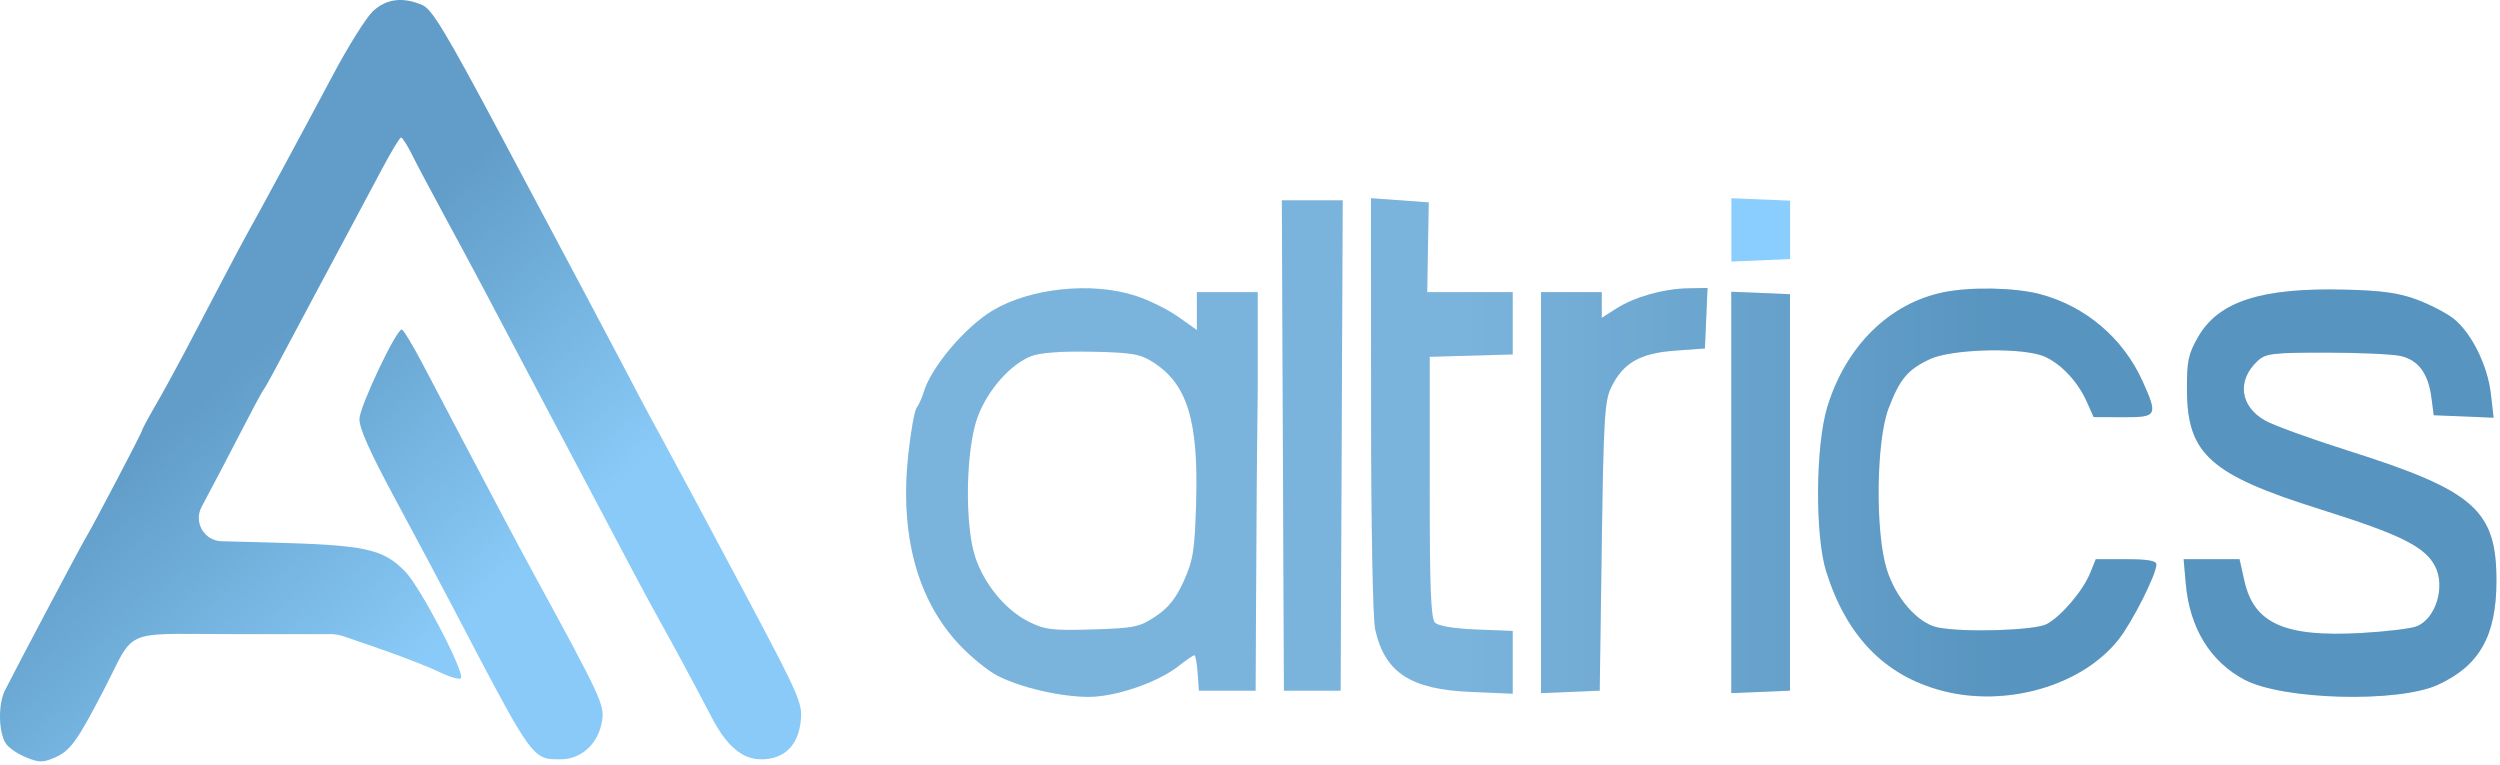
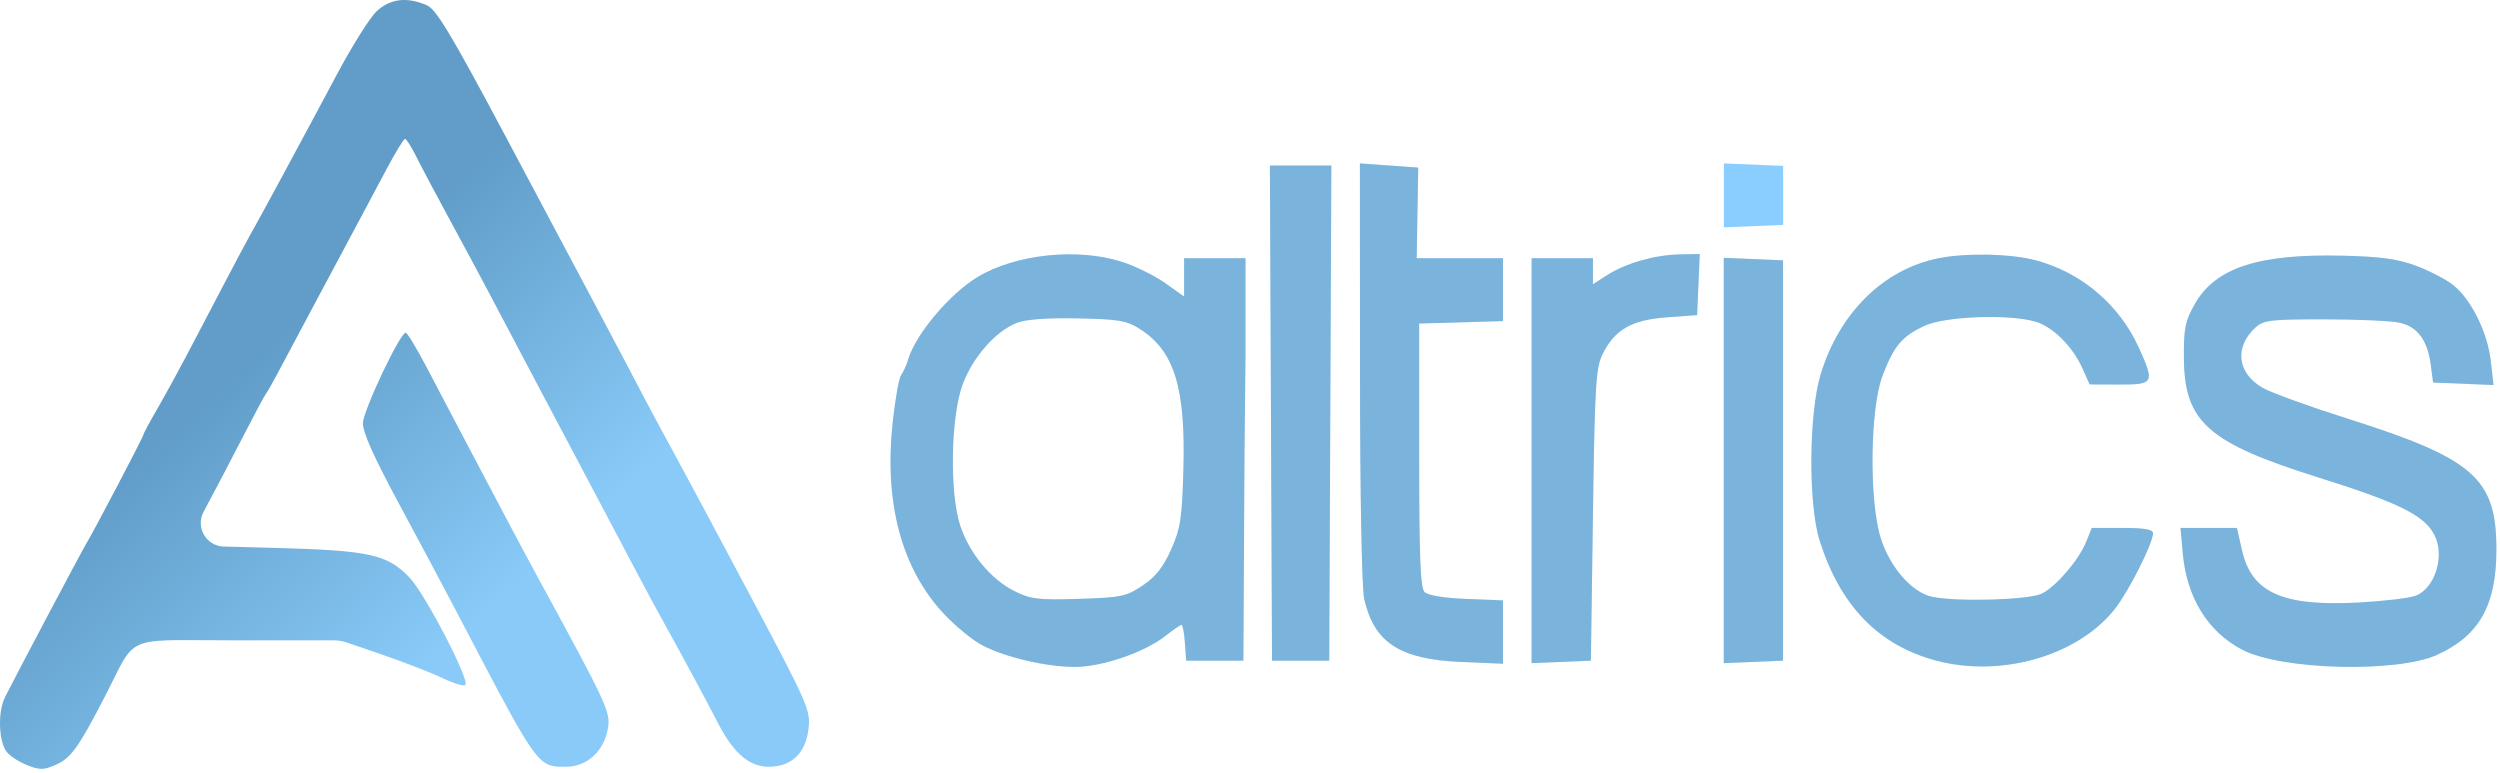
- <svg xmlns="http://www.w3.org/2000/svg" width="618" height="189" viewBox="0 0 618 189" fill="none">
-   <path d="M104.492 1.293C106.805 2.312 110.328 8.167 123.548 32.969C140.014 63.862 153.845 89.945 157.743 97.452C158.926 99.729 161.925 105.3 164.41 109.831C166.895 114.363 175.571 130.573 183.689 145.852C197.797 172.403 198.428 173.842 197.939 178.314C197.278 184.352 193.796 187.705 188.183 187.705C183.498 187.705 179.655 184.459 175.964 177.389C171.644 169.114 167.016 160.514 163.196 153.661C161.14 149.973 157.879 143.938 155.951 140.25C154.021 136.562 148.498 126.117 143.679 117.039C138.859 107.961 133.453 97.748 131.667 94.343C122.577 77.017 115.847 64.364 110.272 54.11C106.877 47.869 103.123 40.79 101.927 38.378C100.732 35.966 99.48 33.994 99.145 33.994C98.81 33.994 96.639 37.592 94.319 41.989C91.999 46.385 88.594 52.769 86.752 56.173C84.91 59.578 80.815 67.237 77.653 73.195C66.933 93.393 65.861 95.374 65.098 96.406C64.679 96.974 62.073 101.848 59.307 107.239C56.542 112.629 52.28 120.753 49.838 125.292C47.802 129.076 50.47 133.679 54.766 133.792L66.52 134.102C90.432 134.733 94.684 135.645 100.193 141.324C103.99 145.237 115.058 166.496 113.913 167.675C113.542 168.057 111.12 167.342 108.53 166.087C105.94 164.832 99.223 162.219 93.603 160.28L84.97 157.303C83.921 156.941 82.819 156.756 81.71 156.756H58.357C55.324 156.756 52.656 156.736 50.302 156.718C39.76 156.639 35.493 156.607 32.757 158.638C30.895 160.019 29.743 162.355 27.806 166.28L27.806 166.28L27.806 166.281C27.17 167.569 26.449 169.029 25.591 170.683C19.053 183.287 17.338 185.639 13.461 187.309C10.582 188.548 9.621 188.53 6.334 187.175C4.244 186.313 2.02 184.759 1.391 183.72C-0.388 180.784 -0.477 174.084 1.218 170.677C3.579 165.928 20.07 134.778 21.148 133.029C22.856 130.258 35.1 106.918 35.1 106.433C35.1 106.173 36.614 103.347 38.466 100.152C40.317 96.957 43.537 91.094 45.622 87.122C47.705 83.15 51.844 75.258 54.817 69.584C57.79 63.91 60.631 58.572 61.129 57.721C62.728 54.985 75.251 31.81 82.312 18.519C86.08 11.427 90.517 4.347 92.172 2.787C95.479 -0.332 99.653 -0.838 104.492 1.293Z" fill="url(#paint0_linear_8_14)" />
-   <path d="M104.472 89.959C106.936 94.64 110.29 101.023 111.923 104.144C113.557 107.264 116.374 112.603 118.182 116.007C119.991 119.412 122.933 124.982 124.721 128.387C126.51 131.791 129.871 138.058 132.191 142.314C148.481 172.189 149.455 174.283 148.85 178.122C147.956 183.805 143.765 187.705 138.552 187.705L138.34 187.705C137.047 187.706 136.003 187.706 135.026 187.451C130.92 186.378 127.995 180.786 112.783 151.701L112.19 150.567C109.075 144.609 102.528 132.32 97.643 123.259C91.454 111.781 88.786 105.804 88.848 103.554C88.933 100.446 97.928 81.448 99.314 81.448C99.686 81.448 102.007 85.277 104.472 89.959Z" fill="url(#paint1_linear_8_14)" />
-   <path d="M353.417 120.389V88.201L373.934 87.614V72.211H352.805L353.184 50.032L338.903 49L338.928 100.065C338.943 130.194 339.363 152.956 339.951 155.585C342.348 166.299 348.67 170.419 363.675 171.05L373.934 171.481V155.978L364.975 155.617C359.39 155.393 355.528 154.752 354.717 153.917C353.706 152.875 353.417 145.409 353.417 120.389Z" fill="url(#paint2_linear_8_14)" />
-   <path d="M353.417 120.389V88.201L373.934 87.614V72.211H352.805L353.184 50.032L338.903 49L338.928 100.065C338.943 130.194 339.363 152.956 339.951 155.585C342.348 166.299 348.67 170.419 363.675 171.05L373.934 171.481V155.978L364.975 155.617C359.39 155.393 355.528 154.752 354.717 153.917C353.706 152.875 353.417 145.409 353.417 120.389Z" fill="#6FB5E7" fill-opacity="0.2" />
-   <path d="M413.958 86.689L421.457 86.138L422.102 71.18L417.283 71.272C411.156 71.389 404.079 73.391 399.515 76.299L395.951 78.569V72.211H380.939V171.338L395.451 170.731L395.951 135.14C396.394 103.682 396.66 99.119 398.241 95.846C401.194 89.735 405.332 87.324 413.958 86.689Z" fill="url(#paint3_linear_8_14)" />
-   <path d="M413.958 86.689L421.457 86.138L422.102 71.18L417.283 71.272C411.156 71.389 404.079 73.391 399.515 76.299L395.951 78.569V72.211H380.939V171.338L395.451 170.731L395.951 135.14C396.394 103.682 396.66 99.119 398.241 95.846C401.194 89.735 405.332 87.324 413.958 86.689Z" fill="#6FB5E7" fill-opacity="0.2" />
-   <path d="M529.622 94.19C524.845 83.616 515.589 75.737 504.419 72.739C498.257 71.084 487.213 70.856 480.427 72.243C467.057 74.975 456.333 85.545 451.729 100.529C448.783 110.117 448.63 132.401 451.448 141.33C456.485 157.289 465.85 166.946 479.933 170.708C495.822 174.953 514.555 169.577 523.642 158.167C527.052 153.885 533.06 141.994 533.061 139.525C533.062 138.608 530.897 138.235 525.569 138.235H518.077L516.688 141.663C514.905 146.062 509.539 152.36 505.942 154.278C502.973 155.86 485.298 156.397 478.987 155.096C474.067 154.081 468.618 147.851 466.394 140.697C463.531 131.484 463.788 108.993 466.849 100.966C469.629 93.674 471.589 91.344 477.119 88.758C482.09 86.433 497.627 85.833 504.189 87.711C508.501 88.945 513.388 93.785 515.814 99.22L517.549 103.106L524.806 103.133C533.274 103.164 533.492 102.76 529.622 94.19Z" fill="url(#paint4_linear_8_14)" />
-   <path d="M529.622 94.19C524.845 83.616 515.589 75.737 504.419 72.739C498.257 71.084 487.213 70.856 480.427 72.243C467.057 74.975 456.333 85.545 451.729 100.529C448.783 110.117 448.63 132.401 451.448 141.33C456.485 157.289 465.85 166.946 479.933 170.708C495.822 174.953 514.555 169.577 523.642 158.167C527.052 153.885 533.06 141.994 533.061 139.525C533.062 138.608 530.897 138.235 525.569 138.235H518.077L516.688 141.663C514.905 146.062 509.539 152.36 505.942 154.278C502.973 155.86 485.298 156.397 478.987 155.096C474.067 154.081 468.618 147.851 466.394 140.697C463.531 131.484 463.788 108.993 466.849 100.966C469.629 93.674 471.589 91.344 477.119 88.758C482.09 86.433 497.627 85.833 504.189 87.711C508.501 88.945 513.388 93.785 515.814 99.22L517.549 103.106L524.806 103.133C533.274 103.164 533.492 102.76 529.622 94.19Z" fill="#6FB5E7" fill-opacity="0.2" />
-   <path d="M606.502 78.753C604.756 77.381 600.692 75.273 597.469 74.071C592.984 72.398 588.794 71.817 579.6 71.594C558.907 71.094 548.37 74.516 543.323 83.378C540.933 87.575 540.581 89.273 540.615 96.454C540.688 112.28 546.37 117.354 573.595 125.901C593.375 132.111 599.45 135.126 601.955 139.972C604.568 145.03 602.121 152.975 597.378 154.834C595.925 155.403 589.723 156.146 583.596 156.484C564.781 157.524 557.188 154.137 554.826 143.651L553.606 138.235H539.79L540.322 144.283C541.286 155.245 546.399 163.587 554.89 168.052C564.363 173.034 592.801 173.776 602.607 169.299C612.933 164.584 617.105 157.198 617.12 143.61C617.14 126.108 611.677 121.298 580.601 111.461C571.244 108.5 561.917 105.113 559.876 103.937C553.694 100.373 552.916 94.025 558.072 89.233C560.078 87.368 561.7 87.17 574.95 87.17C583.012 87.17 591.3 87.54 593.369 87.992C597.819 88.965 600.275 92.282 601.067 98.394L601.618 102.644L616.416 103.256L615.744 97.362C614.943 90.336 610.912 82.22 606.502 78.753Z" fill="url(#paint5_linear_8_14)" />
-   <path d="M606.502 78.753C604.756 77.381 600.692 75.273 597.469 74.071C592.984 72.398 588.794 71.817 579.6 71.594C558.907 71.094 548.37 74.516 543.323 83.378C540.933 87.575 540.581 89.273 540.615 96.454C540.688 112.28 546.37 117.354 573.595 125.901C593.375 132.111 599.45 135.126 601.955 139.972C604.568 145.03 602.121 152.975 597.378 154.834C595.925 155.403 589.723 156.146 583.596 156.484C564.781 157.524 557.188 154.137 554.826 143.651L553.606 138.235H539.79L540.322 144.283C541.286 155.245 546.399 163.587 554.89 168.052C564.363 173.034 592.801 173.776 602.607 169.299C612.933 164.584 617.105 157.198 617.12 143.61C617.14 126.108 611.677 121.298 580.601 111.461C571.244 108.5 561.917 105.113 559.876 103.937C553.694 100.373 552.916 94.025 558.072 89.233C560.078 87.368 561.7 87.17 574.95 87.17C583.012 87.17 591.3 87.54 593.369 87.992C597.819 88.965 600.275 92.282 601.067 98.394L601.618 102.644L616.416 103.256L615.744 97.362C614.943 90.336 610.912 82.22 606.502 78.753Z" fill="#6FB5E7" fill-opacity="0.2" />
-   <path d="M331.4 170.731L331.916 49.516H316.872L317.388 170.731H331.4Z" fill="url(#paint6_linear_8_14)" />
-   <path d="M331.4 170.731L331.916 49.516H316.872L317.388 170.731H331.4Z" fill="#6FB5E7" fill-opacity="0.2" />
-   <path d="M442.489 170.731V72.727L427.977 72.121V171.338L442.489 170.731Z" fill="url(#paint7_linear_8_14)" />
-   <path d="M442.489 170.731V72.727L427.977 72.121V171.338L442.489 170.731Z" fill="#6FB5E7" fill-opacity="0.2" />
-   <path fill-rule="evenodd" clip-rule="evenodd" d="M280.619 73.086C283.887 74.135 288.655 76.478 291.216 78.294L295.87 81.595V72.211H310.902V95.846L310.643 121.471L310.382 170.731H296.371L296.064 166.347C295.894 163.936 295.526 161.962 295.246 161.962C294.966 161.962 293.183 163.183 291.287 164.675C286.136 168.724 275.714 172.28 269.054 172.263C262.09 172.244 252.231 169.946 246.549 167.015C244.226 165.817 240.026 162.402 237.214 159.425C226.746 148.341 222.395 132.21 224.528 112.4C225.141 106.699 226.077 101.476 226.607 100.792C227.137 100.109 227.913 98.389 228.331 96.97C230.131 90.86 238.486 80.934 245.285 76.826C254.565 71.22 269.782 69.61 280.619 73.086ZM241.709 102.953C244.216 96.328 249.805 90.018 254.925 88.03C257.14 87.171 262.385 86.787 269.85 86.938C279.914 87.143 281.827 87.472 285.094 89.564C293.531 94.97 296.292 104.01 295.69 124.26C295.338 136.1 294.974 138.425 292.664 143.582C290.731 147.896 288.891 150.213 285.698 152.351C281.705 155.025 280.46 155.285 270.094 155.604C260.156 155.91 258.298 155.686 254.332 153.707C248.622 150.858 243.396 144.584 241.11 137.832C238.395 129.816 238.721 110.848 241.709 102.953Z" fill="url(#paint8_linear_8_14)" />
-   <path fill-rule="evenodd" clip-rule="evenodd" d="M280.619 73.086C283.887 74.135 288.655 76.478 291.216 78.294L295.87 81.595V72.211H310.902V95.846L310.643 121.471L310.382 170.731H296.371L296.064 166.347C295.894 163.936 295.526 161.962 295.246 161.962C294.966 161.962 293.183 163.183 291.287 164.675C286.136 168.724 275.714 172.28 269.054 172.263C262.09 172.244 252.231 169.946 246.549 167.015C244.226 165.817 240.026 162.402 237.214 159.425C226.746 148.341 222.395 132.21 224.528 112.4C225.141 106.699 226.077 101.476 226.607 100.792C227.137 100.109 227.913 98.389 228.331 96.97C230.131 90.86 238.486 80.934 245.285 76.826C254.565 71.22 269.782 69.61 280.619 73.086ZM241.709 102.953C244.216 96.328 249.805 90.018 254.925 88.03C257.14 87.171 262.385 86.787 269.85 86.938C279.914 87.143 281.827 87.472 285.094 89.564C293.531 94.97 296.292 104.01 295.69 124.26C295.338 136.1 294.974 138.425 292.664 143.582C290.731 147.896 288.891 150.213 285.698 152.351C281.705 155.025 280.46 155.285 270.094 155.604C260.156 155.91 258.298 155.686 254.332 153.707C248.622 150.858 243.396 144.584 241.11 137.832C238.395 129.816 238.721 110.848 241.709 102.953Z" fill="#6FB5E7" fill-opacity="0.2" />
-   <path d="M442.512 64.049V49.606L428 49V64.656L442.512 64.049Z" fill="url(#paint9_linear_8_14)" />
+ <svg xmlns="http://www.w3.org/2000/svg" width="612" height="189" viewBox="0 0 612 189" fill="none">
+   <path d="M347.417 111.389V79.201L367.934 78.614V63.211H346.805L347.184 41.032L332.903 40L332.928 91.065C332.943 121.194 333.363 143.956 333.951 146.585C336.348 157.299 342.67 161.419 357.675 162.05L367.934 162.481V146.978L358.975 146.617C353.39 146.393 349.528 145.752 348.717 144.917C347.706 143.875 347.417 136.409 347.417 111.389Z" fill="url(#paint0_linear_0_1)" />
+   <path d="M347.417 111.389V79.201L367.934 78.614V63.211H346.805L347.184 41.032L332.903 40L332.928 91.065C332.943 121.194 333.363 143.956 333.951 146.585C336.348 157.299 342.67 161.419 357.675 162.05L367.934 162.481V146.978L358.975 146.617C353.39 146.393 349.528 145.752 348.717 144.917C347.706 143.875 347.417 136.409 347.417 111.389Z" fill="#6FB5E7" fill-opacity="0.2" />
+   <path d="M407.958 77.689L415.457 77.138L416.102 62.18L411.283 62.272C405.156 62.389 398.079 64.391 393.515 67.299L389.951 69.569V63.211H374.939V162.338L389.451 161.731L389.951 126.14C390.394 94.682 390.66 90.119 392.241 86.846C395.194 80.735 399.332 78.324 407.958 77.689Z" fill="url(#paint1_linear_0_1)" />
+   <path d="M407.958 77.689L415.457 77.138L416.102 62.18L411.283 62.272C405.156 62.389 398.079 64.391 393.515 67.299L389.951 69.569V63.211H374.939V162.338L389.451 161.731L389.951 126.14C390.394 94.682 390.66 90.119 392.241 86.846C395.194 80.735 399.332 78.324 407.958 77.689Z" fill="#6FB5E7" fill-opacity="0.2" />
+   <path d="M523.622 85.19C518.845 74.616 509.589 66.737 498.419 63.739C492.257 62.084 481.213 61.856 474.427 63.243C461.057 65.975 450.333 76.545 445.729 91.529C442.783 101.117 442.63 123.401 445.448 132.33C450.485 148.289 459.85 157.946 473.933 161.708C489.822 165.953 508.555 160.577 517.642 149.167C521.052 144.885 527.06 132.994 527.061 130.525C527.062 129.608 524.897 129.235 519.569 129.235H512.077L510.688 132.663C508.905 137.062 503.539 143.36 499.942 145.278C496.973 146.86 479.298 147.397 472.987 146.096C468.067 145.081 462.618 138.851 460.394 131.697C457.531 122.484 457.788 99.993 460.849 91.966C463.629 84.674 465.589 82.344 471.119 79.758C476.09 77.433 491.627 76.833 498.189 78.711C502.501 79.945 507.388 84.785 509.814 90.22L511.549 94.106L518.806 94.133C527.274 94.164 527.492 93.76 523.622 85.19Z" fill="url(#paint2_linear_0_1)" />
+   <path d="M523.622 85.19C518.845 74.616 509.589 66.737 498.419 63.739C492.257 62.084 481.213 61.856 474.427 63.243C461.057 65.975 450.333 76.545 445.729 91.529C442.783 101.117 442.63 123.401 445.448 132.33C450.485 148.289 459.85 157.946 473.933 161.708C489.822 165.953 508.555 160.577 517.642 149.167C521.052 144.885 527.06 132.994 527.061 130.525C527.062 129.608 524.897 129.235 519.569 129.235H512.077L510.688 132.663C508.905 137.062 503.539 143.36 499.942 145.278C496.973 146.86 479.298 147.397 472.987 146.096C468.067 145.081 462.618 138.851 460.394 131.697C457.531 122.484 457.788 99.993 460.849 91.966C463.629 84.674 465.589 82.344 471.119 79.758C476.09 77.433 491.627 76.833 498.189 78.711C502.501 79.945 507.388 84.785 509.814 90.22L511.549 94.106L518.806 94.133C527.274 94.164 527.492 93.76 523.622 85.19Z" fill="#6FB5E7" fill-opacity="0.2" />
+   <path d="M600.502 69.753C598.756 68.381 594.692 66.273 591.469 65.071C586.984 63.398 582.794 62.817 573.6 62.594C552.907 62.094 542.37 65.516 537.323 74.378C534.933 78.575 534.581 80.273 534.615 87.454C534.688 103.28 540.37 108.354 567.595 116.901C587.375 123.111 593.45 126.126 595.955 130.972C598.568 136.03 596.121 143.975 591.378 145.834C589.925 146.403 583.723 147.146 577.596 147.484C558.781 148.524 551.188 145.137 548.826 134.651L547.606 129.235H533.79L534.322 135.283C535.286 146.245 540.399 154.587 548.89 159.052C558.363 164.034 586.801 164.776 596.607 160.299C606.933 155.584 611.105 148.198 611.12 134.61C611.14 117.108 605.677 112.298 574.601 102.461C565.244 99.5 555.917 96.113 553.876 94.937C547.694 91.373 546.916 85.025 552.072 80.233C554.078 78.368 555.7 78.17 568.95 78.17C577.012 78.17 585.3 78.54 587.369 78.992C591.819 79.965 594.275 83.282 595.067 89.394L595.618 93.644L610.416 94.256L609.744 88.362C608.943 81.336 604.912 73.22 600.502 69.753Z" fill="url(#paint3_linear_0_1)" />
+   <path d="M600.502 69.753C598.756 68.381 594.692 66.273 591.469 65.071C586.984 63.398 582.794 62.817 573.6 62.594C552.907 62.094 542.37 65.516 537.323 74.378C534.933 78.575 534.581 80.273 534.615 87.454C534.688 103.28 540.37 108.354 567.595 116.901C587.375 123.111 593.45 126.126 595.955 130.972C598.568 136.03 596.121 143.975 591.378 145.834C589.925 146.403 583.723 147.146 577.596 147.484C558.781 148.524 551.188 145.137 548.826 134.651L547.606 129.235H533.79L534.322 135.283C535.286 146.245 540.399 154.587 548.89 159.052C558.363 164.034 586.801 164.776 596.607 160.299C606.933 155.584 611.105 148.198 611.12 134.61C611.14 117.108 605.677 112.298 574.601 102.461C565.244 99.5 555.917 96.113 553.876 94.937C547.694 91.373 546.916 85.025 552.072 80.233C554.078 78.368 555.7 78.17 568.95 78.17C577.012 78.17 585.3 78.54 587.369 78.992C591.819 79.965 594.275 83.282 595.067 89.394L595.618 93.644L610.416 94.256L609.744 88.362C608.943 81.336 604.912 73.22 600.502 69.753Z" fill="#6FB5E7" fill-opacity="0.2" />
+   <path d="M325.4 161.731L325.916 40.516H310.872L311.388 161.731H325.4Z" fill="url(#paint4_linear_0_1)" />
+   <path d="M325.4 161.731L325.916 40.516H310.872L311.388 161.731H325.4Z" fill="#6FB5E7" fill-opacity="0.2" />
+   <path d="M436.489 161.731V63.727L421.977 63.121V162.338L436.489 161.731Z" fill="url(#paint5_linear_0_1)" />
+   <path d="M436.489 161.731V63.727L421.977 63.121V162.338L436.489 161.731Z" fill="#6FB5E7" fill-opacity="0.2" />
+   <path fill-rule="evenodd" clip-rule="evenodd" d="M274.619 64.086C277.887 65.135 282.655 67.478 285.216 69.294L289.87 72.595V63.211H304.902V86.846L304.643 112.471L304.382 161.731H290.371L290.064 157.347C289.894 154.936 289.526 152.962 289.246 152.962C288.966 152.962 287.183 154.183 285.287 155.675C280.136 159.724 269.714 163.28 263.054 163.263C256.09 163.244 246.231 160.946 240.549 158.015C238.226 156.817 234.026 153.402 231.214 150.425C220.746 139.341 216.395 123.21 218.528 103.4C219.141 97.699 220.077 92.476 220.607 91.793C221.137 91.109 221.913 89.389 222.331 87.97C224.131 81.86 232.486 71.934 239.285 67.826C248.565 62.22 263.782 60.61 274.619 64.086ZM235.709 93.953C238.216 87.328 243.805 81.018 248.925 79.03C251.14 78.171 256.385 77.787 263.85 77.938C273.914 78.143 275.827 78.472 279.094 80.564C287.531 85.97 290.292 95.01 289.69 115.26C289.338 127.1 288.974 129.425 286.664 134.582C284.731 138.896 282.891 141.213 279.698 143.351C275.705 146.025 274.46 146.285 264.094 146.604C254.156 146.91 252.298 146.686 248.332 144.707C242.622 141.858 237.396 135.584 235.11 128.832C232.395 120.816 232.721 101.848 235.709 93.953Z" fill="url(#paint6_linear_0_1)" />
+   <path fill-rule="evenodd" clip-rule="evenodd" d="M274.619 64.086C277.887 65.135 282.655 67.478 285.216 69.294L289.87 72.595V63.211H304.902V86.846L304.643 112.471L304.382 161.731H290.371L290.064 157.347C289.894 154.936 289.526 152.962 289.246 152.962C288.966 152.962 287.183 154.183 285.287 155.675C280.136 159.724 269.714 163.28 263.054 163.263C256.09 163.244 246.231 160.946 240.549 158.015C238.226 156.817 234.026 153.402 231.214 150.425C220.746 139.341 216.395 123.21 218.528 103.4C219.141 97.699 220.077 92.476 220.607 91.793C221.137 91.109 221.913 89.389 222.331 87.97C224.131 81.86 232.486 71.934 239.285 67.826C248.565 62.22 263.782 60.61 274.619 64.086ZM235.709 93.953C238.216 87.328 243.805 81.018 248.925 79.03C251.14 78.171 256.385 77.787 263.85 77.938C273.914 78.143 275.827 78.472 279.094 80.564C287.531 85.97 290.292 95.01 289.69 115.26C289.338 127.1 288.974 129.425 286.664 134.582C284.731 138.896 282.891 141.213 279.698 143.351C275.705 146.025 274.46 146.285 264.094 146.604C254.156 146.91 252.298 146.686 248.332 144.707C242.622 141.858 237.396 135.584 235.11 128.832C232.395 120.816 232.721 101.848 235.709 93.953Z" fill="#6FB5E7" fill-opacity="0.2" />
+   <path d="M436.512 55.049V40.606L422 40V55.656L436.512 55.049Z" fill="url(#paint7_linear_0_1)" />
+   <path d="M104.492 1.293C106.805 2.312 110.328 8.167 123.548 32.969C140.014 63.862 153.845 89.945 157.743 97.452C158.926 99.729 161.925 105.3 164.41 109.831C166.895 114.363 175.571 130.573 183.689 145.852C197.797 172.403 198.428 173.842 197.939 178.314C197.278 184.352 193.796 187.705 188.183 187.705C183.498 187.705 179.655 184.459 175.964 177.389C171.644 169.114 167.016 160.514 163.196 153.661C161.14 149.973 157.879 143.938 155.951 140.25C154.021 136.562 148.498 126.117 143.679 117.039C138.859 107.961 133.453 97.748 131.667 94.343C122.577 77.017 115.847 64.364 110.272 54.11C106.877 47.869 103.123 40.79 101.927 38.378C100.732 35.966 99.48 33.994 99.145 33.994C98.81 33.994 96.639 37.592 94.319 41.989C91.999 46.385 88.594 52.769 86.752 56.173C84.91 59.578 80.815 67.237 77.653 73.195C66.933 93.393 65.861 95.374 65.098 96.406C64.679 96.974 62.073 101.848 59.307 107.239C56.542 112.629 52.28 120.753 49.838 125.292C47.802 129.076 50.47 133.679 54.766 133.792L66.52 134.102C90.432 134.733 94.684 135.645 100.193 141.324C103.99 145.237 115.058 166.496 113.913 167.675C113.542 168.057 111.12 167.342 108.53 166.087C105.94 164.832 99.223 162.219 93.603 160.28L84.97 157.303C83.921 156.941 82.819 156.756 81.71 156.756H58.357C55.324 156.756 52.656 156.736 50.302 156.718C39.76 156.639 35.493 156.607 32.757 158.638C30.895 160.019 29.743 162.355 27.806 166.28L27.806 166.28L27.806 166.281C27.17 167.569 26.449 169.029 25.591 170.683C19.053 183.287 17.338 185.639 13.461 187.309C10.582 188.548 9.621 188.53 6.334 187.175C4.244 186.313 2.02 184.759 1.391 183.72C-0.388 180.784 -0.477 174.084 1.218 170.677C3.579 165.928 20.07 134.778 21.148 133.029C22.856 130.258 35.1 106.918 35.1 106.433C35.1 106.173 36.614 103.347 38.466 100.152C40.317 96.957 43.537 91.094 45.622 87.122C47.705 83.15 51.844 75.258 54.817 69.584C57.79 63.91 60.631 58.572 61.129 57.721C62.728 54.985 75.251 31.81 82.312 18.519C86.08 11.427 90.517 4.347 92.172 2.787C95.479 -0.332 99.653 -0.838 104.492 1.293Z" fill="url(#paint8_linear_0_1)" />
+   <path d="M104.472 89.959C106.936 94.64 110.29 101.023 111.923 104.144C113.557 107.264 116.374 112.603 118.182 116.007C119.991 119.412 122.933 124.982 124.721 128.387C126.51 131.791 129.871 138.058 132.191 142.314C148.481 172.189 149.455 174.283 148.85 178.122C147.956 183.805 143.765 187.705 138.552 187.705L138.34 187.705C137.047 187.706 136.003 187.706 135.026 187.451C130.92 186.378 127.995 180.786 112.783 151.701L112.19 150.567C109.075 144.609 102.528 132.32 97.643 123.259C91.454 111.781 88.786 105.804 88.848 103.554C88.933 100.446 97.928 81.448 99.314 81.448C99.686 81.448 102.007 85.277 104.472 89.959Z" fill="url(#paint9_linear_0_1)" />
  <defs>
-     <linearGradient id="paint0_linear_8_14" x1="-85" y1="-3.40106e-06" x2="148.5" y2="263.5" gradientUnits="userSpaceOnUse">
+     <linearGradient id="paint0_linear_0_1" x1="218" y1="101.631" x2="611.12" y2="101.631" gradientUnits="userSpaceOnUse">
+       <stop offset="0.351" stop-color="#7DB3D9" />
+     </linearGradient>
+     <linearGradient id="paint1_linear_0_1" x1="218" y1="101.631" x2="611.12" y2="101.631" gradientUnits="userSpaceOnUse">
+       <stop offset="0.351" stop-color="#7DB3D9" />
+     </linearGradient>
+     <linearGradient id="paint2_linear_0_1" x1="218" y1="101.631" x2="611.12" y2="101.631" gradientUnits="userSpaceOnUse">
+       <stop offset="0.351" stop-color="#7DB3D9" />
+     </linearGradient>
+     <linearGradient id="paint3_linear_0_1" x1="218" y1="101.631" x2="611.12" y2="101.631" gradientUnits="userSpaceOnUse">
+       <stop offset="0.351" stop-color="#7DB3D9" />
+     </linearGradient>
+     <linearGradient id="paint4_linear_0_1" x1="218" y1="101.631" x2="611.12" y2="101.631" gradientUnits="userSpaceOnUse">
+       <stop offset="0.351" stop-color="#7DB3D9" />
+     </linearGradient>
+     <linearGradient id="paint5_linear_0_1" x1="218" y1="101.631" x2="611.12" y2="101.631" gradientUnits="userSpaceOnUse">
+       <stop offset="0.351" stop-color="#7DB3D9" />
+     </linearGradient>
+     <linearGradient id="paint6_linear_0_1" x1="218" y1="101.631" x2="611.12" y2="101.631" gradientUnits="userSpaceOnUse">
+       <stop offset="0.351" stop-color="#7DB3D9" />
+     </linearGradient>
+     <linearGradient id="paint7_linear_0_1" x1="173.523" y1="101.813" x2="566.643" y2="101.813" gradientUnits="userSpaceOnUse">
+       <stop stop-color="#89CEFF" />
+     </linearGradient>
+     <linearGradient id="paint8_linear_0_1" x1="-85" y1="-3.40106e-06" x2="148.5" y2="263.5" gradientUnits="userSpaceOnUse">
      <stop offset="0.464" stop-color="#619DC8" />
      <stop offset="0.703" stop-color="#89CAF8" />
    </linearGradient>
-     <linearGradient id="paint1_linear_8_14" x1="-85" y1="-3.40106e-06" x2="148.5" y2="263.5" gradientUnits="userSpaceOnUse">
+     <linearGradient id="paint9_linear_0_1" x1="-85" y1="-3.40106e-06" x2="148.5" y2="263.5" gradientUnits="userSpaceOnUse">
      <stop offset="0.464" stop-color="#619DC8" />
      <stop offset="0.703" stop-color="#89CAF8" />
    </linearGradient>
-     <linearGradient id="paint2_linear_8_14" x1="224" y1="110.631" x2="617.12" y2="110.631" gradientUnits="userSpaceOnUse">
-       <stop offset="0.351" stop-color="#7DB3D9" />
-       <stop offset="0.692" stop-color="#518CB5" />
-     </linearGradient>
-     <linearGradient id="paint3_linear_8_14" x1="224" y1="110.631" x2="617.12" y2="110.631" gradientUnits="userSpaceOnUse">
-       <stop offset="0.351" stop-color="#7DB3D9" />
-       <stop offset="0.692" stop-color="#518CB5" />
-     </linearGradient>
-     <linearGradient id="paint4_linear_8_14" x1="224" y1="110.631" x2="617.12" y2="110.631" gradientUnits="userSpaceOnUse">
-       <stop offset="0.351" stop-color="#7DB3D9" />
-       <stop offset="0.692" stop-color="#518CB5" />
-     </linearGradient>
-     <linearGradient id="paint5_linear_8_14" x1="224" y1="110.631" x2="617.12" y2="110.631" gradientUnits="userSpaceOnUse">
-       <stop offset="0.351" stop-color="#7DB3D9" />
-       <stop offset="0.692" stop-color="#518CB5" />
-     </linearGradient>
-     <linearGradient id="paint6_linear_8_14" x1="224" y1="110.631" x2="617.12" y2="110.631" gradientUnits="userSpaceOnUse">
-       <stop offset="0.351" stop-color="#7DB3D9" />
-       <stop offset="0.692" stop-color="#518CB5" />
-     </linearGradient>
-     <linearGradient id="paint7_linear_8_14" x1="224" y1="110.631" x2="617.12" y2="110.631" gradientUnits="userSpaceOnUse">
-       <stop offset="0.351" stop-color="#7DB3D9" />
-       <stop offset="0.692" stop-color="#518CB5" />
-     </linearGradient>
-     <linearGradient id="paint8_linear_8_14" x1="224" y1="110.631" x2="617.12" y2="110.631" gradientUnits="userSpaceOnUse">
-       <stop offset="0.351" stop-color="#7DB3D9" />
-       <stop offset="0.692" stop-color="#518CB5" />
-     </linearGradient>
-     <linearGradient id="paint9_linear_8_14" x1="179.523" y1="110.813" x2="572.643" y2="110.813" gradientUnits="userSpaceOnUse">
-       <stop stop-color="#89CEFF" />
-     </linearGradient>
  </defs>
</svg>
